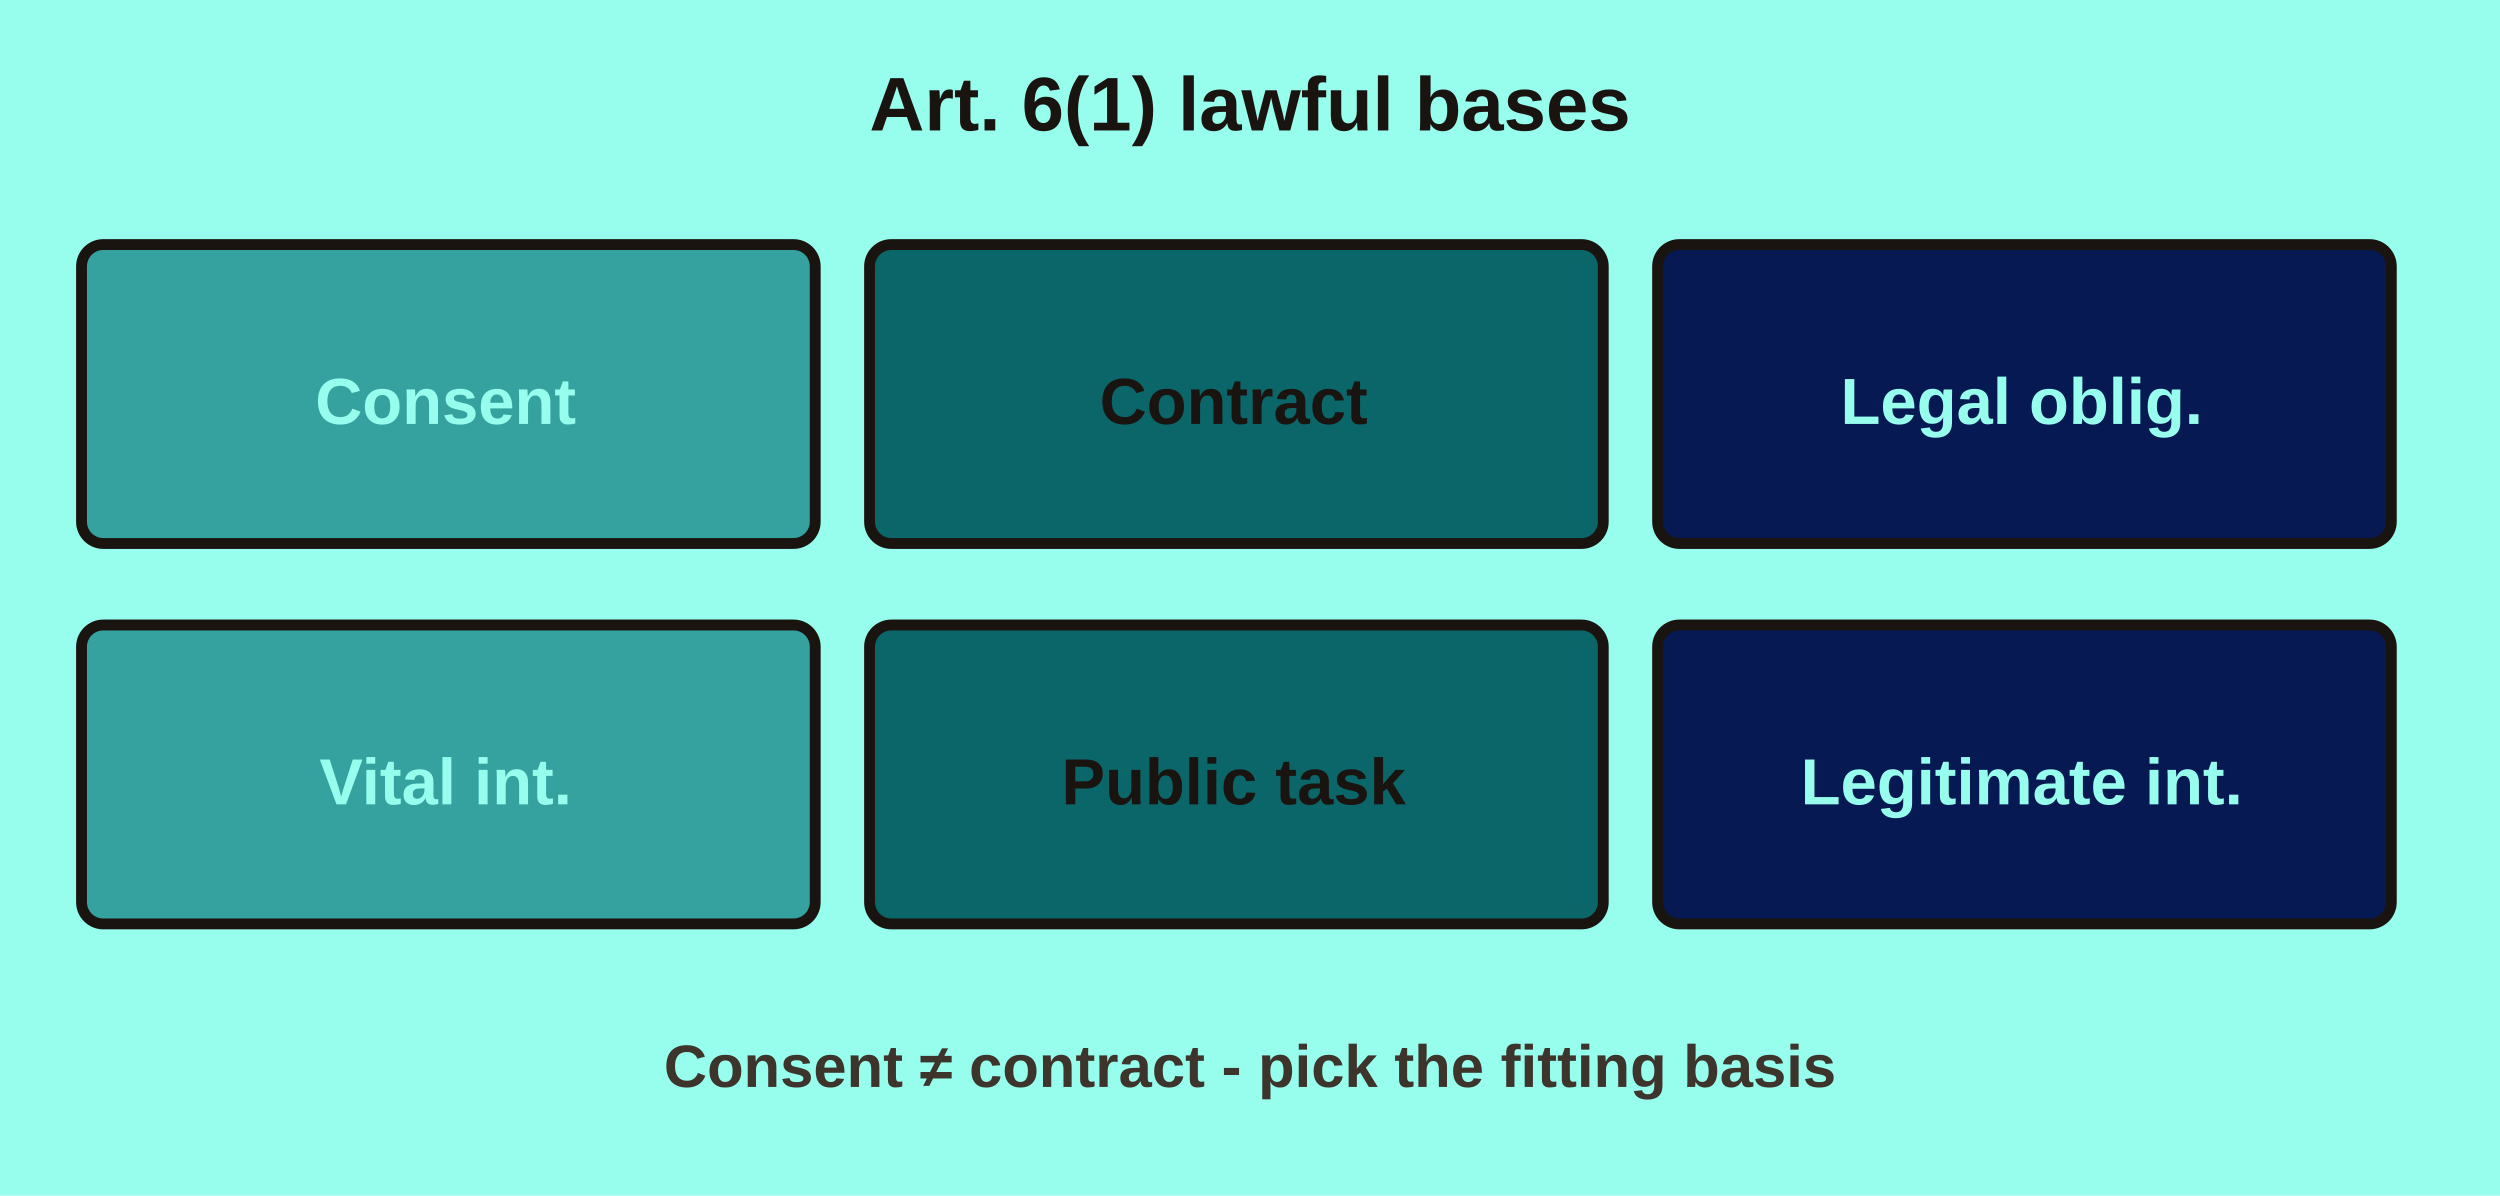
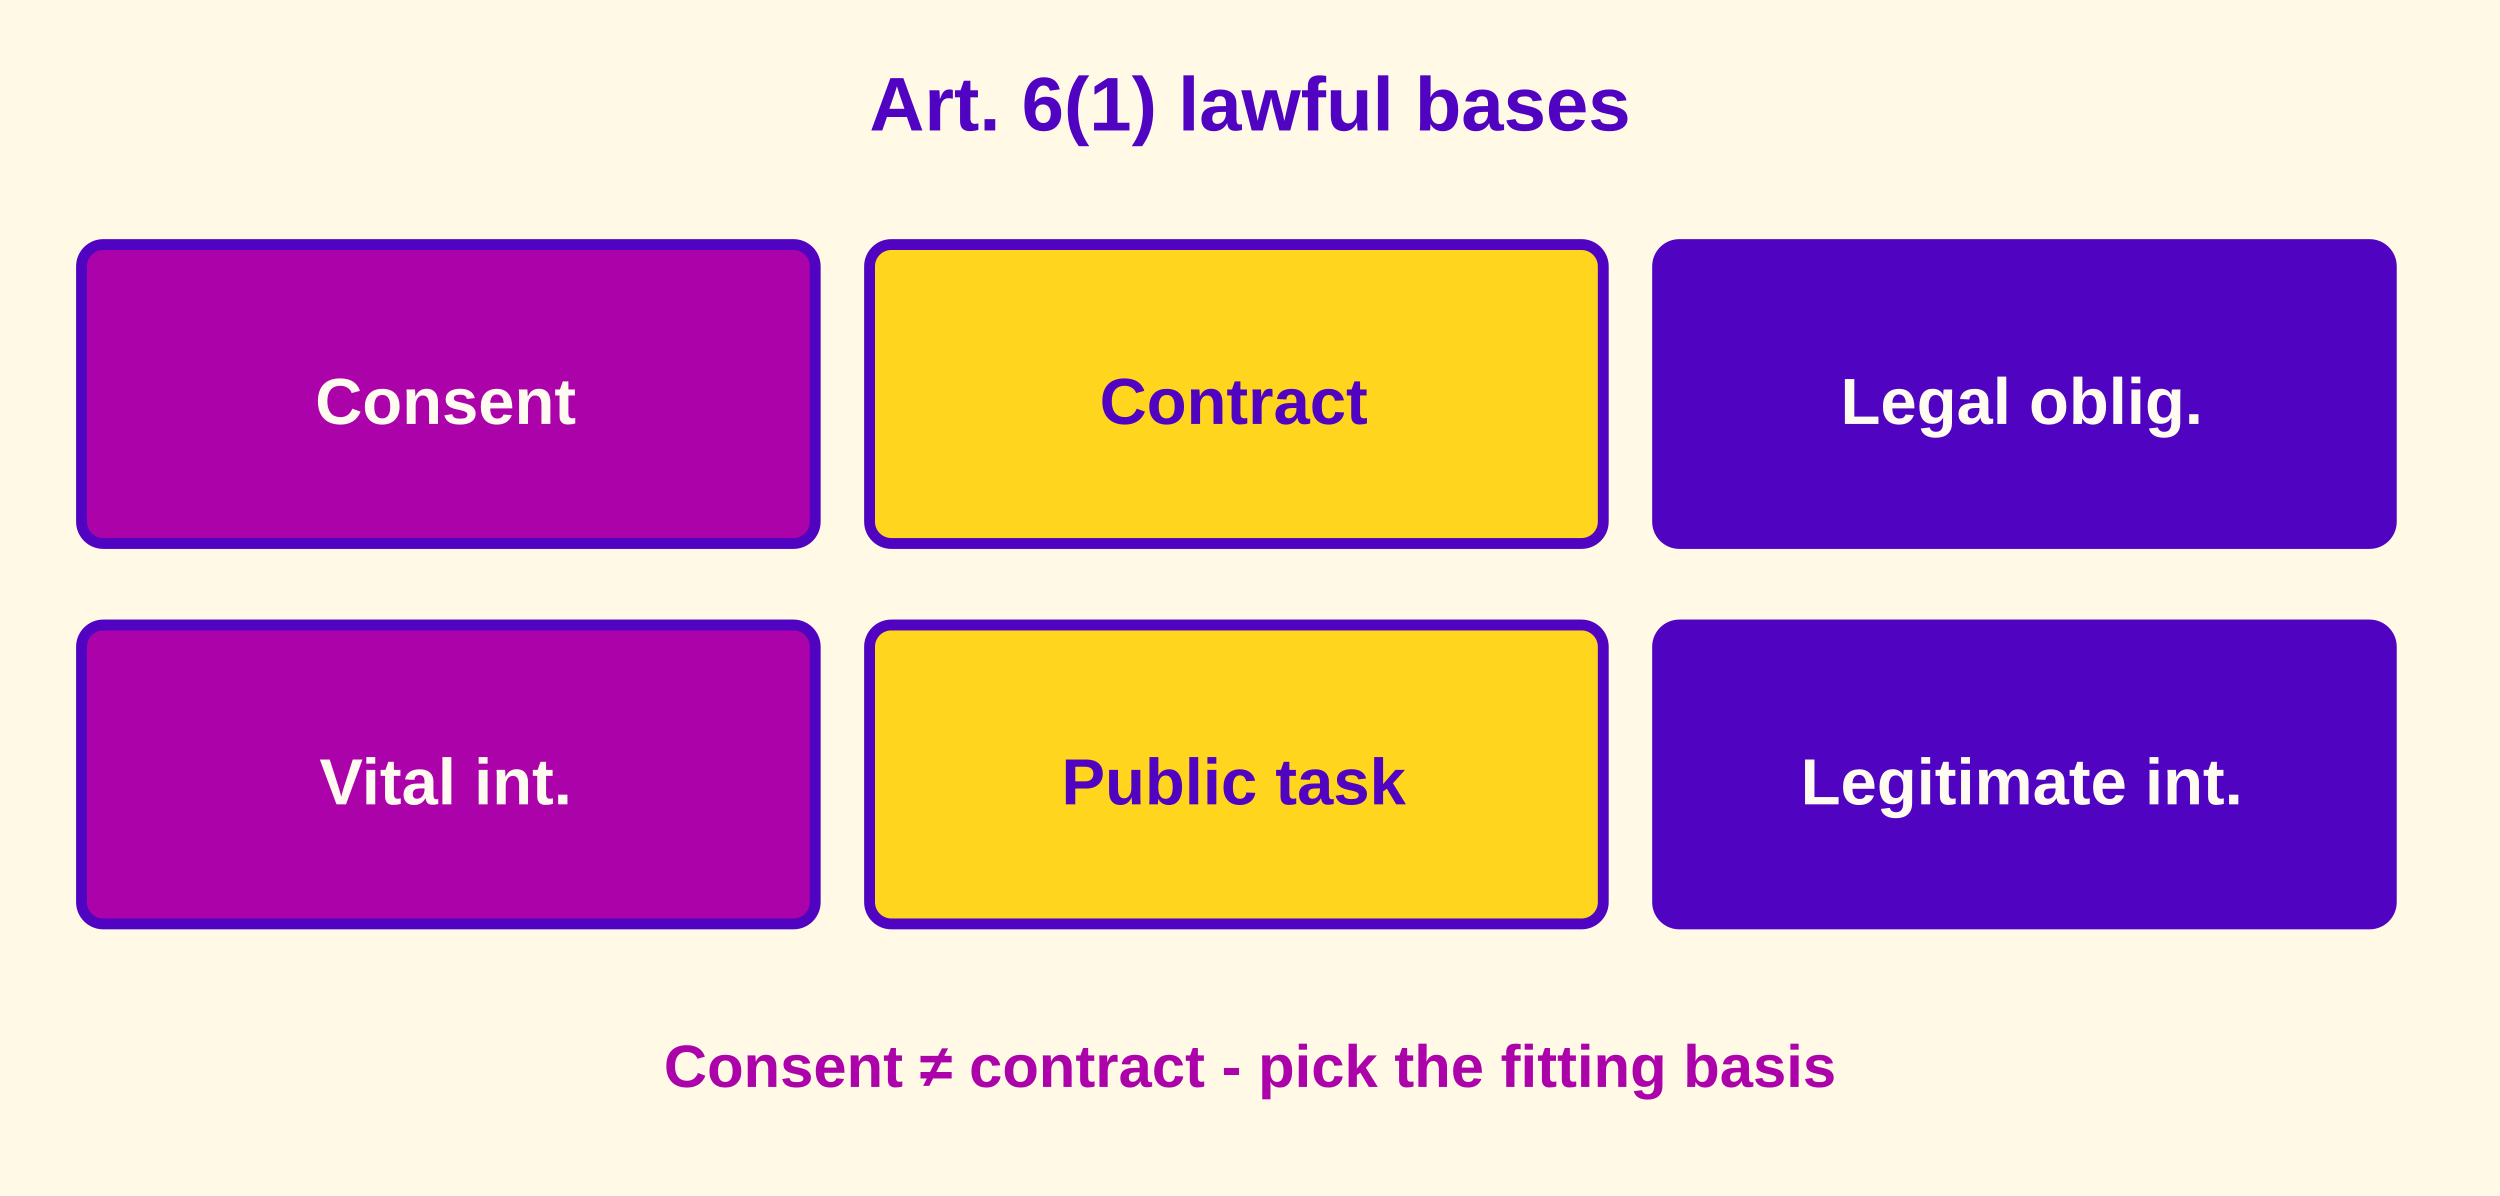
<svg xmlns="http://www.w3.org/2000/svg" viewBox="0 0 460 220" width="460" height="220" role="img">
-   <rect width="460" height="220" fill="#97FEED" />
-   <text x="230" y="24" fill="#1A1410" font-size="14" font-weight="600" font-family="Segoe UI, Arial, sans-serif" text-anchor="middle">Art. 6(1) lawful bases</text>
-   <rect x="15" y="45" width="135" height="55" rx="4" fill="#35A29F" stroke="#1A1410" stroke-width="2" />
-   <text x="82" y="78" fill="#97FEED" font-size="12" font-weight="600" font-family="Segoe UI, Arial, sans-serif" text-anchor="middle">Consent</text>
-   <rect x="160" y="45" width="135" height="55" rx="4" fill="#0B666A" stroke="#1A1410" stroke-width="2" />
-   <text x="227" y="78" fill="#1A1410" font-size="12" font-weight="600" font-family="Segoe UI, Arial, sans-serif" text-anchor="middle">Contract</text>
-   <rect x="305" y="45" width="135" height="55" rx="4" fill="#071952" stroke="#1A1410" stroke-width="2" />
-   <text x="372" y="78" fill="#97FEED" font-size="12" font-weight="600" font-family="Segoe UI, Arial, sans-serif" text-anchor="middle">Legal oblig.</text>
-   <rect x="15" y="115" width="135" height="55" rx="4" fill="#35A29F" stroke="#1A1410" stroke-width="2" />
-   <text x="82" y="148" fill="#97FEED" font-size="12" font-weight="600" font-family="Segoe UI, Arial, sans-serif" text-anchor="middle">Vital int.</text>
-   <rect x="160" y="115" width="135" height="55" rx="4" fill="#0B666A" stroke="#1A1410" stroke-width="2" />
-   <text x="227" y="148" fill="#1A1410" font-size="12" font-weight="600" font-family="Segoe UI, Arial, sans-serif" text-anchor="middle">Public task</text>
-   <rect x="305" y="115" width="135" height="55" rx="4" fill="#071952" stroke="#1A1410" stroke-width="2" />
-   <text x="372" y="148" fill="#97FEED" font-size="12" font-weight="600" font-family="Segoe UI, Arial, sans-serif" text-anchor="middle">Legitimate int.</text>
-   <text x="230" y="200" fill="#3D342C" font-size="11" font-weight="600" font-family="Segoe UI, Arial, sans-serif" text-anchor="middle">Consent ≠ contract - pick the fitting basis</text>
+   <rect width="460" height="220" fill="#FFF9E6" />
+   <text x="230" y="24" fill="#5003C0" font-size="14" font-weight="600" font-family="Segoe UI, Arial, sans-serif" text-anchor="middle">Art. 6(1) lawful bases</text>
+   <rect x="15" y="45" width="135" height="55" rx="4" fill="#AB03A9" stroke="#5003C0" stroke-width="2" />
+   <text x="82" y="78" fill="#FFFBF0" font-size="12" font-weight="600" font-family="Segoe UI, Arial, sans-serif" text-anchor="middle">Consent</text>
+   <rect x="160" y="45" width="135" height="55" rx="4" fill="#FFD51E" stroke="#5003C0" stroke-width="2" />
+   <text x="227" y="78" fill="#5003C0" font-size="12" font-weight="600" font-family="Segoe UI, Arial, sans-serif" text-anchor="middle">Contract</text>
+   <rect x="305" y="45" width="135" height="55" rx="4" fill="#5003C0" stroke="#5003C0" stroke-width="2" />
+   <text x="372" y="78" fill="#FFFBF0" font-size="12" font-weight="600" font-family="Segoe UI, Arial, sans-serif" text-anchor="middle">Legal oblig.</text>
+   <rect x="15" y="115" width="135" height="55" rx="4" fill="#AB03A9" stroke="#5003C0" stroke-width="2" />
+   <text x="82" y="148" fill="#FFFBF0" font-size="12" font-weight="600" font-family="Segoe UI, Arial, sans-serif" text-anchor="middle">Vital int.</text>
+   <rect x="160" y="115" width="135" height="55" rx="4" fill="#FFD51E" stroke="#5003C0" stroke-width="2" />
+   <text x="227" y="148" fill="#5003C0" font-size="12" font-weight="600" font-family="Segoe UI, Arial, sans-serif" text-anchor="middle">Public task</text>
+   <rect x="305" y="115" width="135" height="55" rx="4" fill="#5003C0" stroke="#5003C0" stroke-width="2" />
+   <text x="372" y="148" fill="#FFFBF0" font-size="12" font-weight="600" font-family="Segoe UI, Arial, sans-serif" text-anchor="middle">Legitimate int.</text>
+   <text x="230" y="200" fill="#AB03A9" font-size="11" font-weight="600" font-family="Segoe UI, Arial, sans-serif" text-anchor="middle">Consent ≠ contract - pick the fitting basis</text>
</svg>
